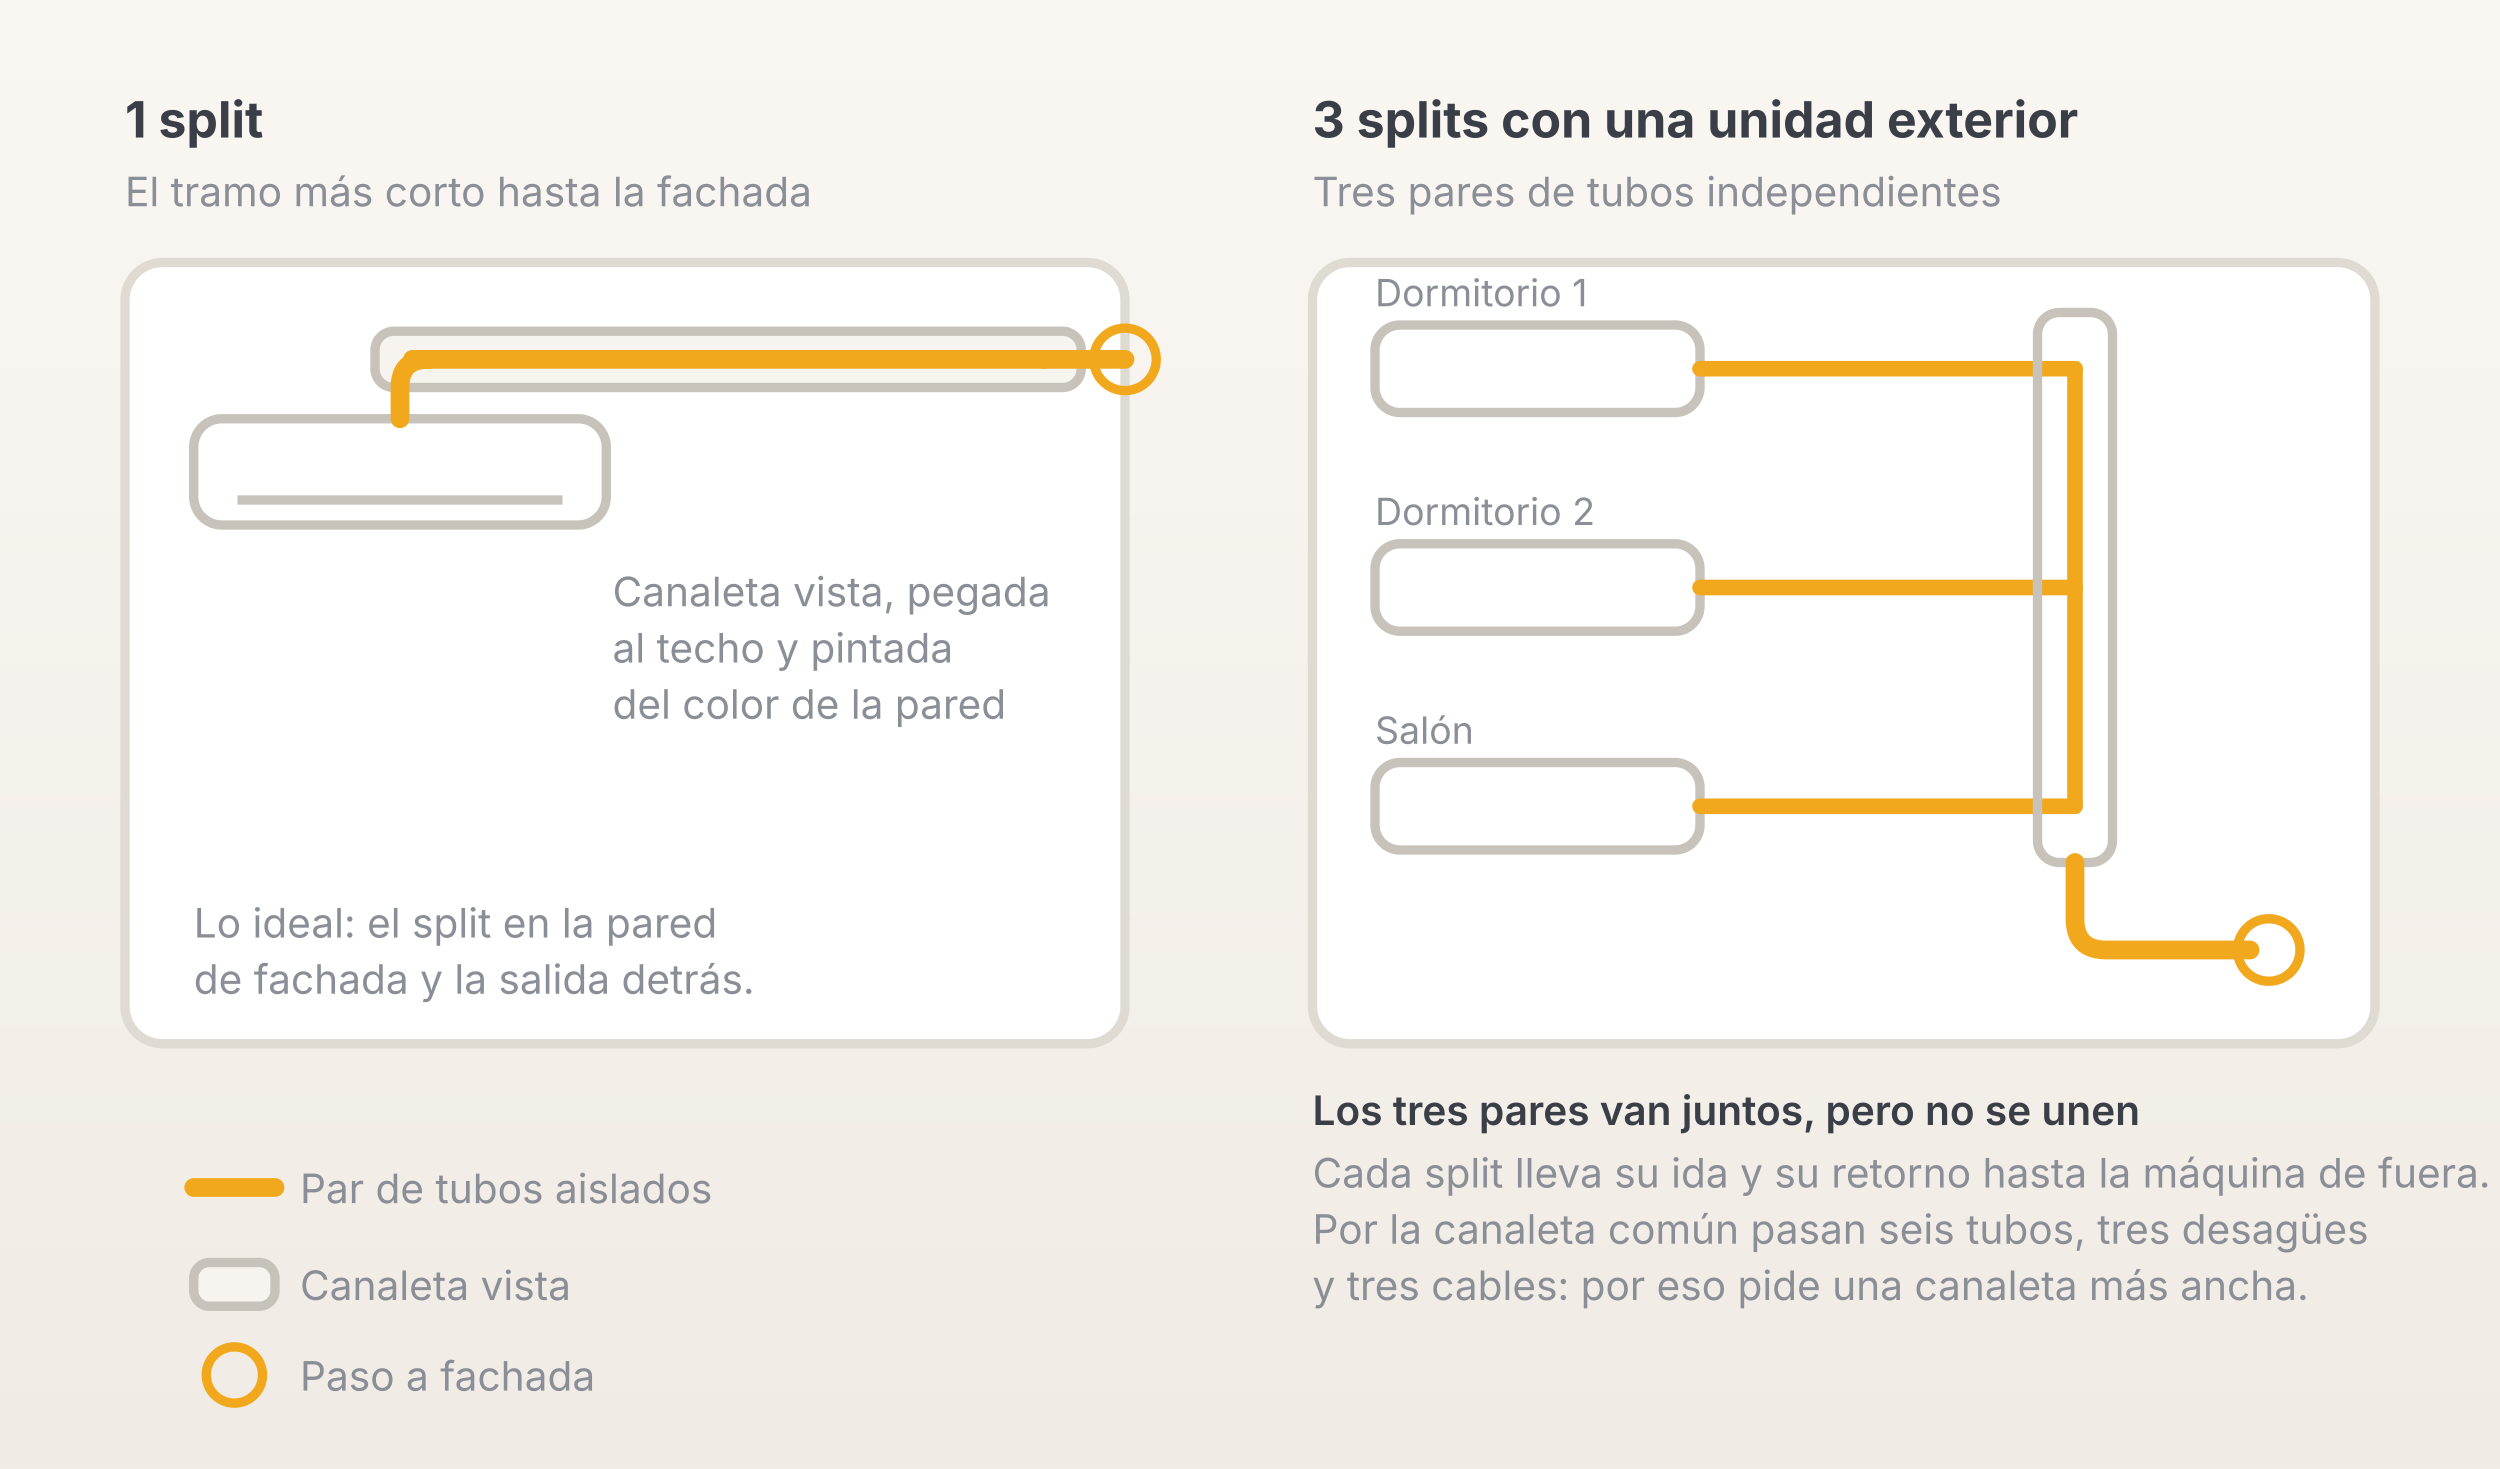
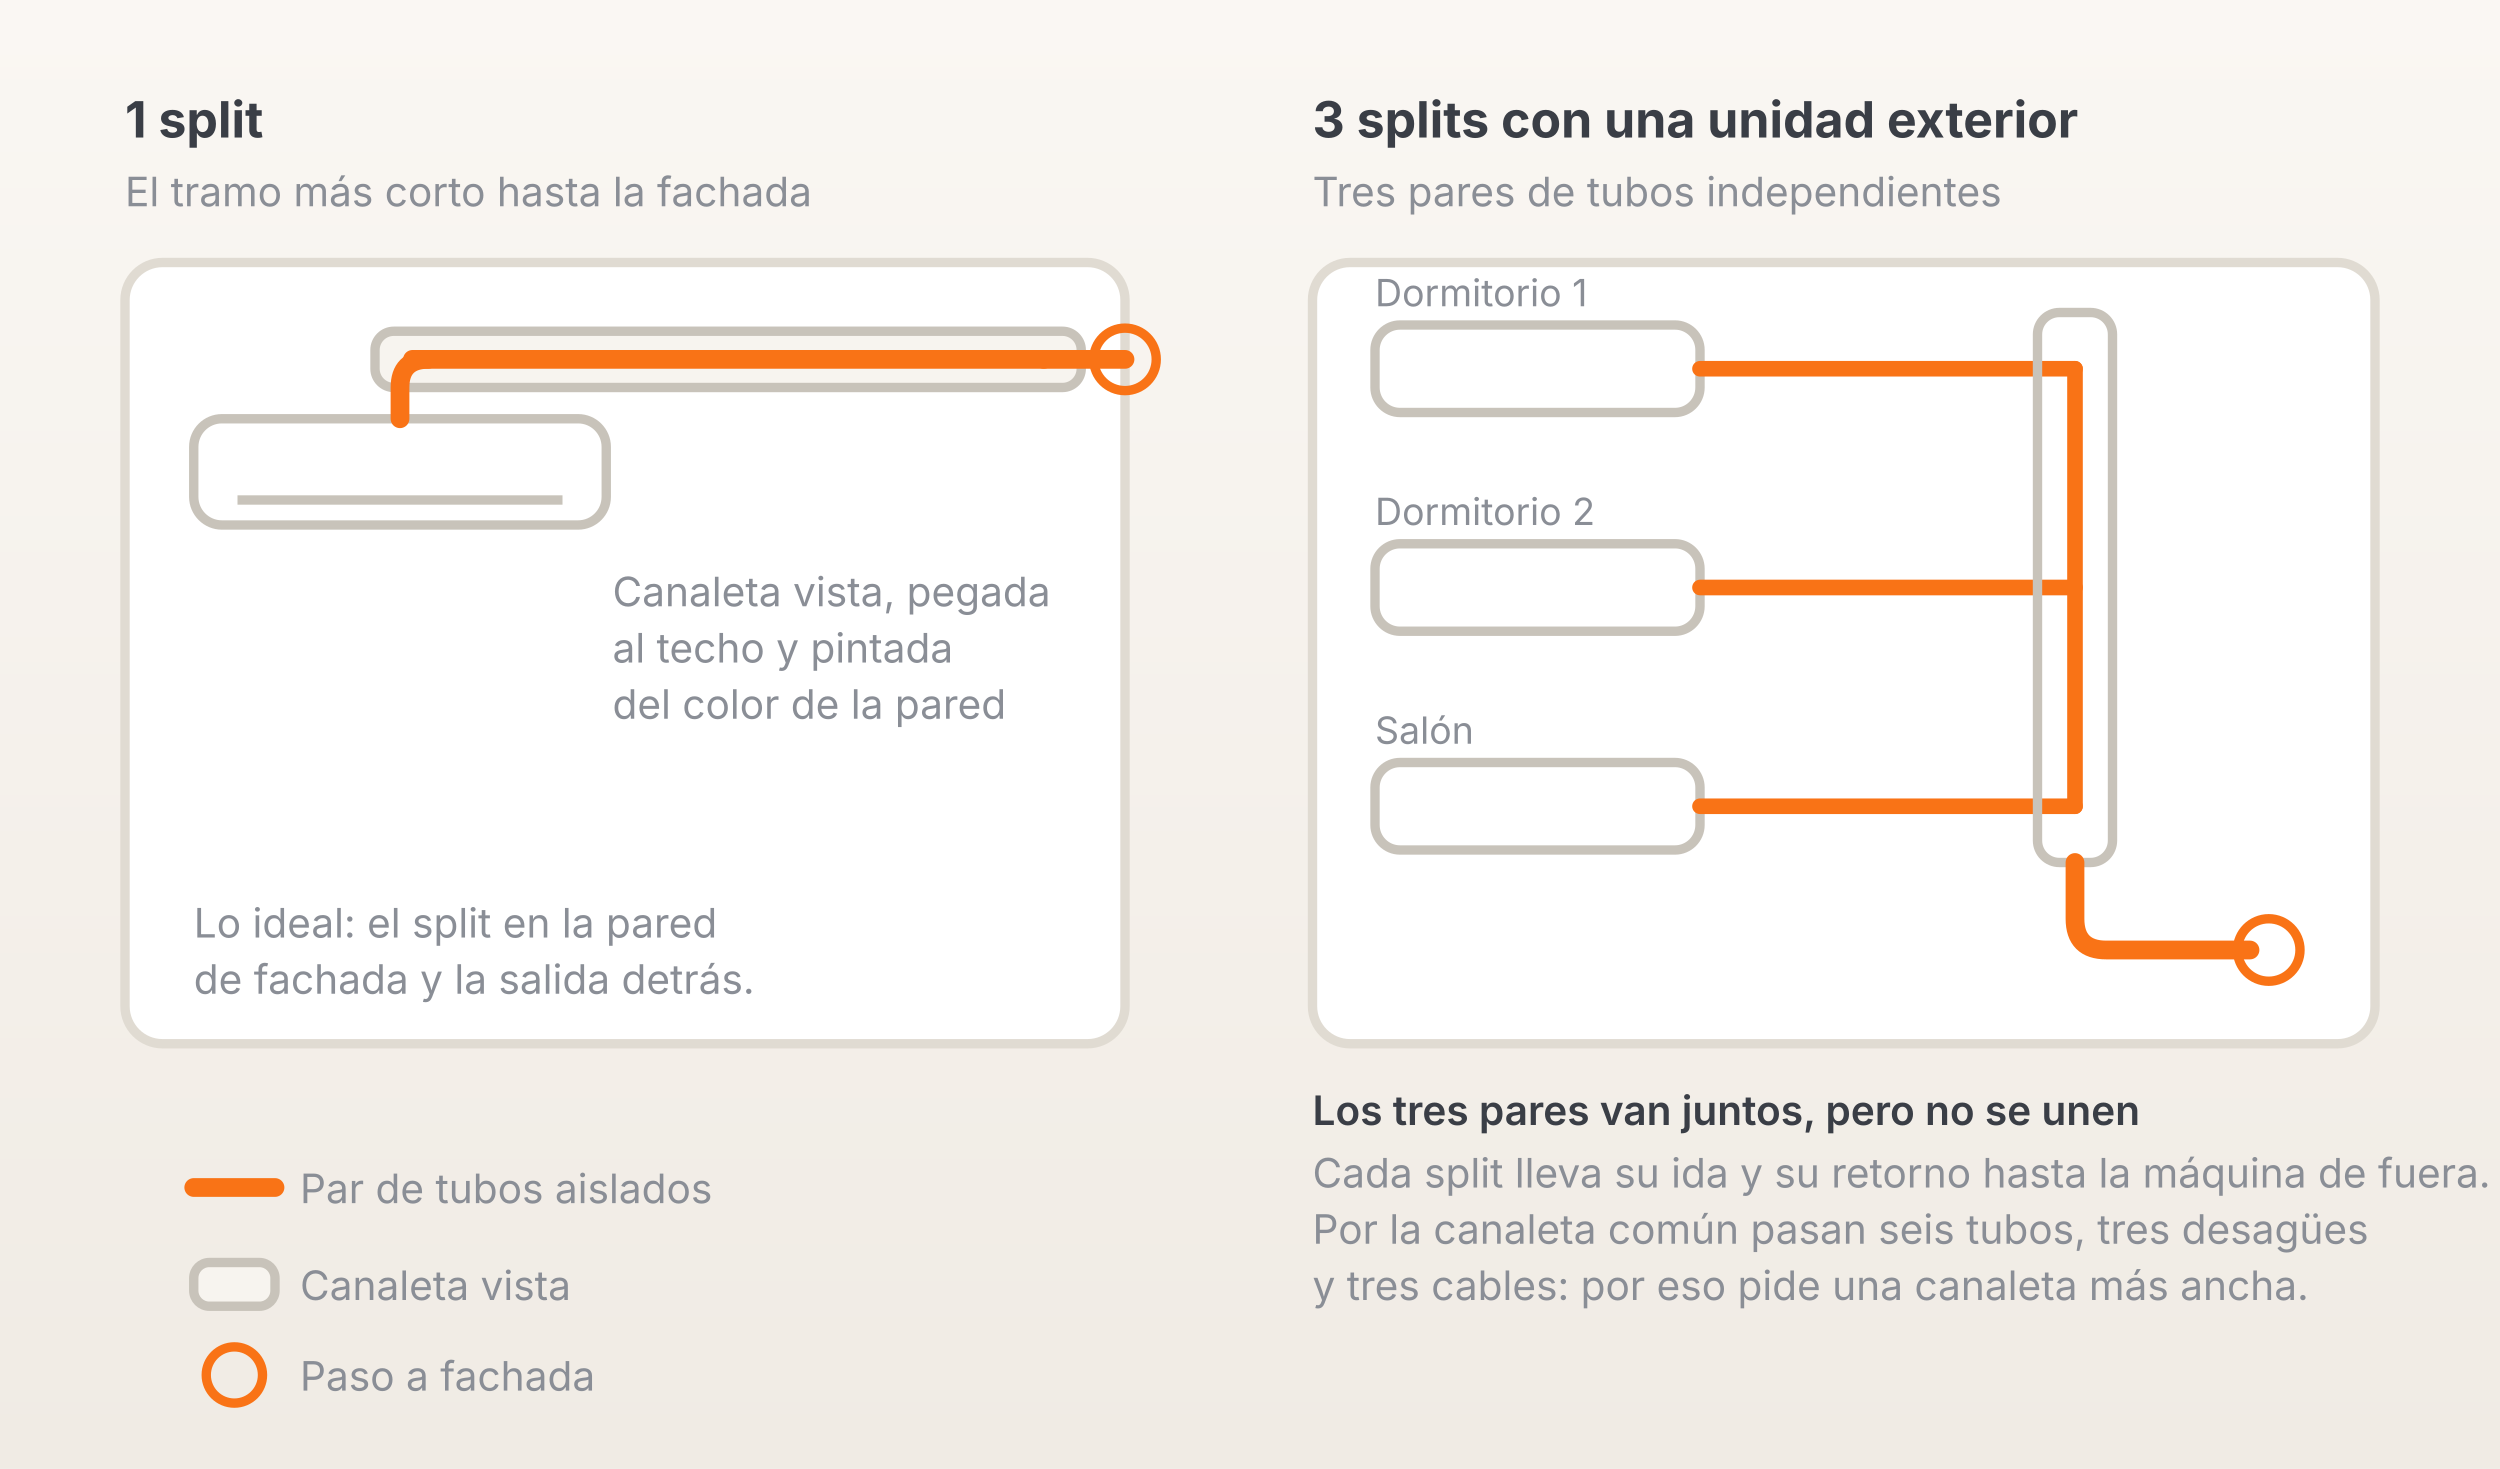
<svg xmlns="http://www.w3.org/2000/svg" viewBox="0 0 800 470" width="800" height="470" role="img" aria-label="Dos formas de llevar los tubos por dentro de casa en canaleta vista: a la izquierda un equipo 1x1, con la canaleta pegada al techo desde el split hasta el agujero de la pared; a la derecha un 3x1, con los tres ramales bajando a un distribuidor y saliendo juntos a la unidad exterior">
  <defs>
    <linearGradient id="ti-bg" x1="0" y1="0" x2="0" y2="1">
      <stop offset="0" stop-color="#FAF7F3" />
      <stop offset="1" stop-color="#F0EBE4" />
    </linearGradient>
  </defs>
  <rect width="800" height="470" fill="url(#ti-bg)" />
  <text x="40" y="44" font-family="Archivo, Inter, sans-serif" font-size="16" font-weight="700" fill="#3A3E46">1 split</text>
  <text x="40" y="66" font-family="Inter, sans-serif" font-size="13" fill="#8A8E96">El tramo más corto hasta la fachada</text>
  <rect x="40" y="84" width="320" height="250" rx="12" fill="#FFFFFF" />
  <rect x="40" y="84" width="320" height="250" rx="12" fill="none" stroke="#E0DBD2" stroke-width="3" />
  <rect x="120" y="106" width="226" height="18" rx="6" fill="#F7F4EF" stroke="#C8C3BA" stroke-width="3" />
-   <path d="M132 115h202" stroke="#F2A81C" stroke-width="6" stroke-linecap="round" />
+   <path d="M132 115h202" stroke="#F97316" stroke-width="6" stroke-linecap="round" />
  <rect x="62" y="134" width="132" height="34" rx="9" fill="#FFFFFF" />
  <rect x="62" y="134" width="132" height="34" rx="9" fill="none" stroke="#C8C3BA" stroke-width="3" />
  <path d="M76 160h104" stroke="#C8C3BA" stroke-width="3" />
-   <path d="M128 134v-10q0-9 9-9h0" stroke="#F2A81C" stroke-width="6" fill="none" stroke-linecap="round" />
-   <path d="M334 115h26" stroke="#F2A81C" stroke-width="6" stroke-linecap="round" />
-   <circle cx="360" cy="115" r="10" fill="none" stroke="#F2A81C" stroke-width="3" />
+   <path d="M128 134v-10q0-9 9-9h0" stroke="#F97316" stroke-width="6" fill="none" stroke-linecap="round" />
+   <path d="M334 115h26" stroke="#F97316" stroke-width="6" stroke-linecap="round" />
+   <circle cx="360" cy="115" r="10" fill="none" stroke="#F97316" stroke-width="3" />
  <text x="196" y="194" font-family="Inter, sans-serif" font-size="13" fill="#8A8E96">Canaleta vista, pegada</text>
  <text x="196" y="212" font-family="Inter, sans-serif" font-size="13" fill="#8A8E96">al techo y pintada</text>
  <text x="196" y="230" font-family="Inter, sans-serif" font-size="13" fill="#8A8E96">del color de la pared</text>
  <text x="62" y="300" font-family="Inter, sans-serif" font-size="13" fill="#8A8E96">Lo ideal: el split en la pared</text>
  <text x="62" y="318" font-family="Inter, sans-serif" font-size="13" fill="#8A8E96">de fachada y la salida detrás.</text>
  <text x="420" y="44" font-family="Archivo, Inter, sans-serif" font-size="16" font-weight="700" fill="#3A3E46">3 splits con una unidad exterior</text>
  <text x="420" y="66" font-family="Inter, sans-serif" font-size="13" fill="#8A8E96">Tres pares de tubos independientes</text>
  <rect x="420" y="84" width="340" height="250" rx="12" fill="#FFFFFF" />
  <rect x="420" y="84" width="340" height="250" rx="12" fill="none" stroke="#E0DBD2" stroke-width="3" />
  <g stroke="#C8C3BA" stroke-width="3" fill="#FFFFFF">
    <rect x="440" y="104" width="104" height="28" rx="8" />
    <rect x="440" y="174" width="104" height="28" rx="8" />
    <rect x="440" y="244" width="104" height="28" rx="8" />
  </g>
  <text x="440" y="98" font-family="Inter, sans-serif" font-size="12" fill="#8A8E96">Dormitorio 1</text>
  <text x="440" y="168" font-family="Inter, sans-serif" font-size="12" fill="#8A8E96">Dormitorio 2</text>
  <text x="440" y="238" font-family="Inter, sans-serif" font-size="12" fill="#8A8E96">Salón</text>
-   <path d="M544 118h120M544 188h120M544 258h120" stroke="#F2A81C" stroke-width="5" stroke-linecap="round" />
-   <path d="M664 118v140" stroke="#F2A81C" stroke-width="5" stroke-linecap="round" />
+   <path d="M544 118h120M544 188h120M544 258h120" stroke="#F97316" stroke-width="5" stroke-linecap="round" />
+   <path d="M664 118v140" stroke="#F97316" stroke-width="5" stroke-linecap="round" />
  <rect x="652" y="100" width="24" height="176" rx="7" fill="none" stroke="#C8C3BA" stroke-width="3" />
-   <path d="M664 276v18q0 10 10 10h46" stroke="#F2A81C" stroke-width="6" fill="none" stroke-linecap="round" />
-   <circle cx="726" cy="304" r="10" fill="none" stroke="#F2A81C" stroke-width="3" />
+   <path d="M664 276v18q0 10 10 10h46" stroke="#F97316" stroke-width="6" fill="none" stroke-linecap="round" />
+   <circle cx="726" cy="304" r="10" fill="none" stroke="#F97316" stroke-width="3" />
  <text x="420" y="360" font-family="Inter, sans-serif" font-size="13" fill="#3A3E46" font-weight="600">Los tres pares van juntos, pero no se unen</text>
  <text x="420" y="380" font-family="Inter, sans-serif" font-size="13" fill="#8A8E96">Cada split lleva su ida y su retorno hasta la máquina de fuera.</text>
  <text x="420" y="398" font-family="Inter, sans-serif" font-size="13" fill="#8A8E96">Por la canaleta común pasan seis tubos, tres desagües</text>
  <text x="420" y="416" font-family="Inter, sans-serif" font-size="13" fill="#8A8E96">y tres cables: por eso pide una canaleta más ancha.</text>
-   <path d="M62 380h26" stroke="#F2A81C" stroke-width="6" stroke-linecap="round" />
+   <path d="M62 380h26" stroke="#F97316" stroke-width="6" stroke-linecap="round" />
  <text x="96" y="385" font-family="Inter, sans-serif" font-size="13" fill="#8A8E96">Par de tubos aislados</text>
  <rect x="62" y="404" width="26" height="14" rx="5" fill="#F7F4EF" stroke="#C8C3BA" stroke-width="3" />
  <text x="96" y="416" font-family="Inter, sans-serif" font-size="13" fill="#8A8E96">Canaleta vista</text>
-   <circle cx="75" cy="440" r="9" fill="none" stroke="#F2A81C" stroke-width="3" />
+   <circle cx="75" cy="440" r="9" fill="none" stroke="#F97316" stroke-width="3" />
  <text x="96" y="445" font-family="Inter, sans-serif" font-size="13" fill="#8A8E96">Paso a fachada</text>
</svg>
